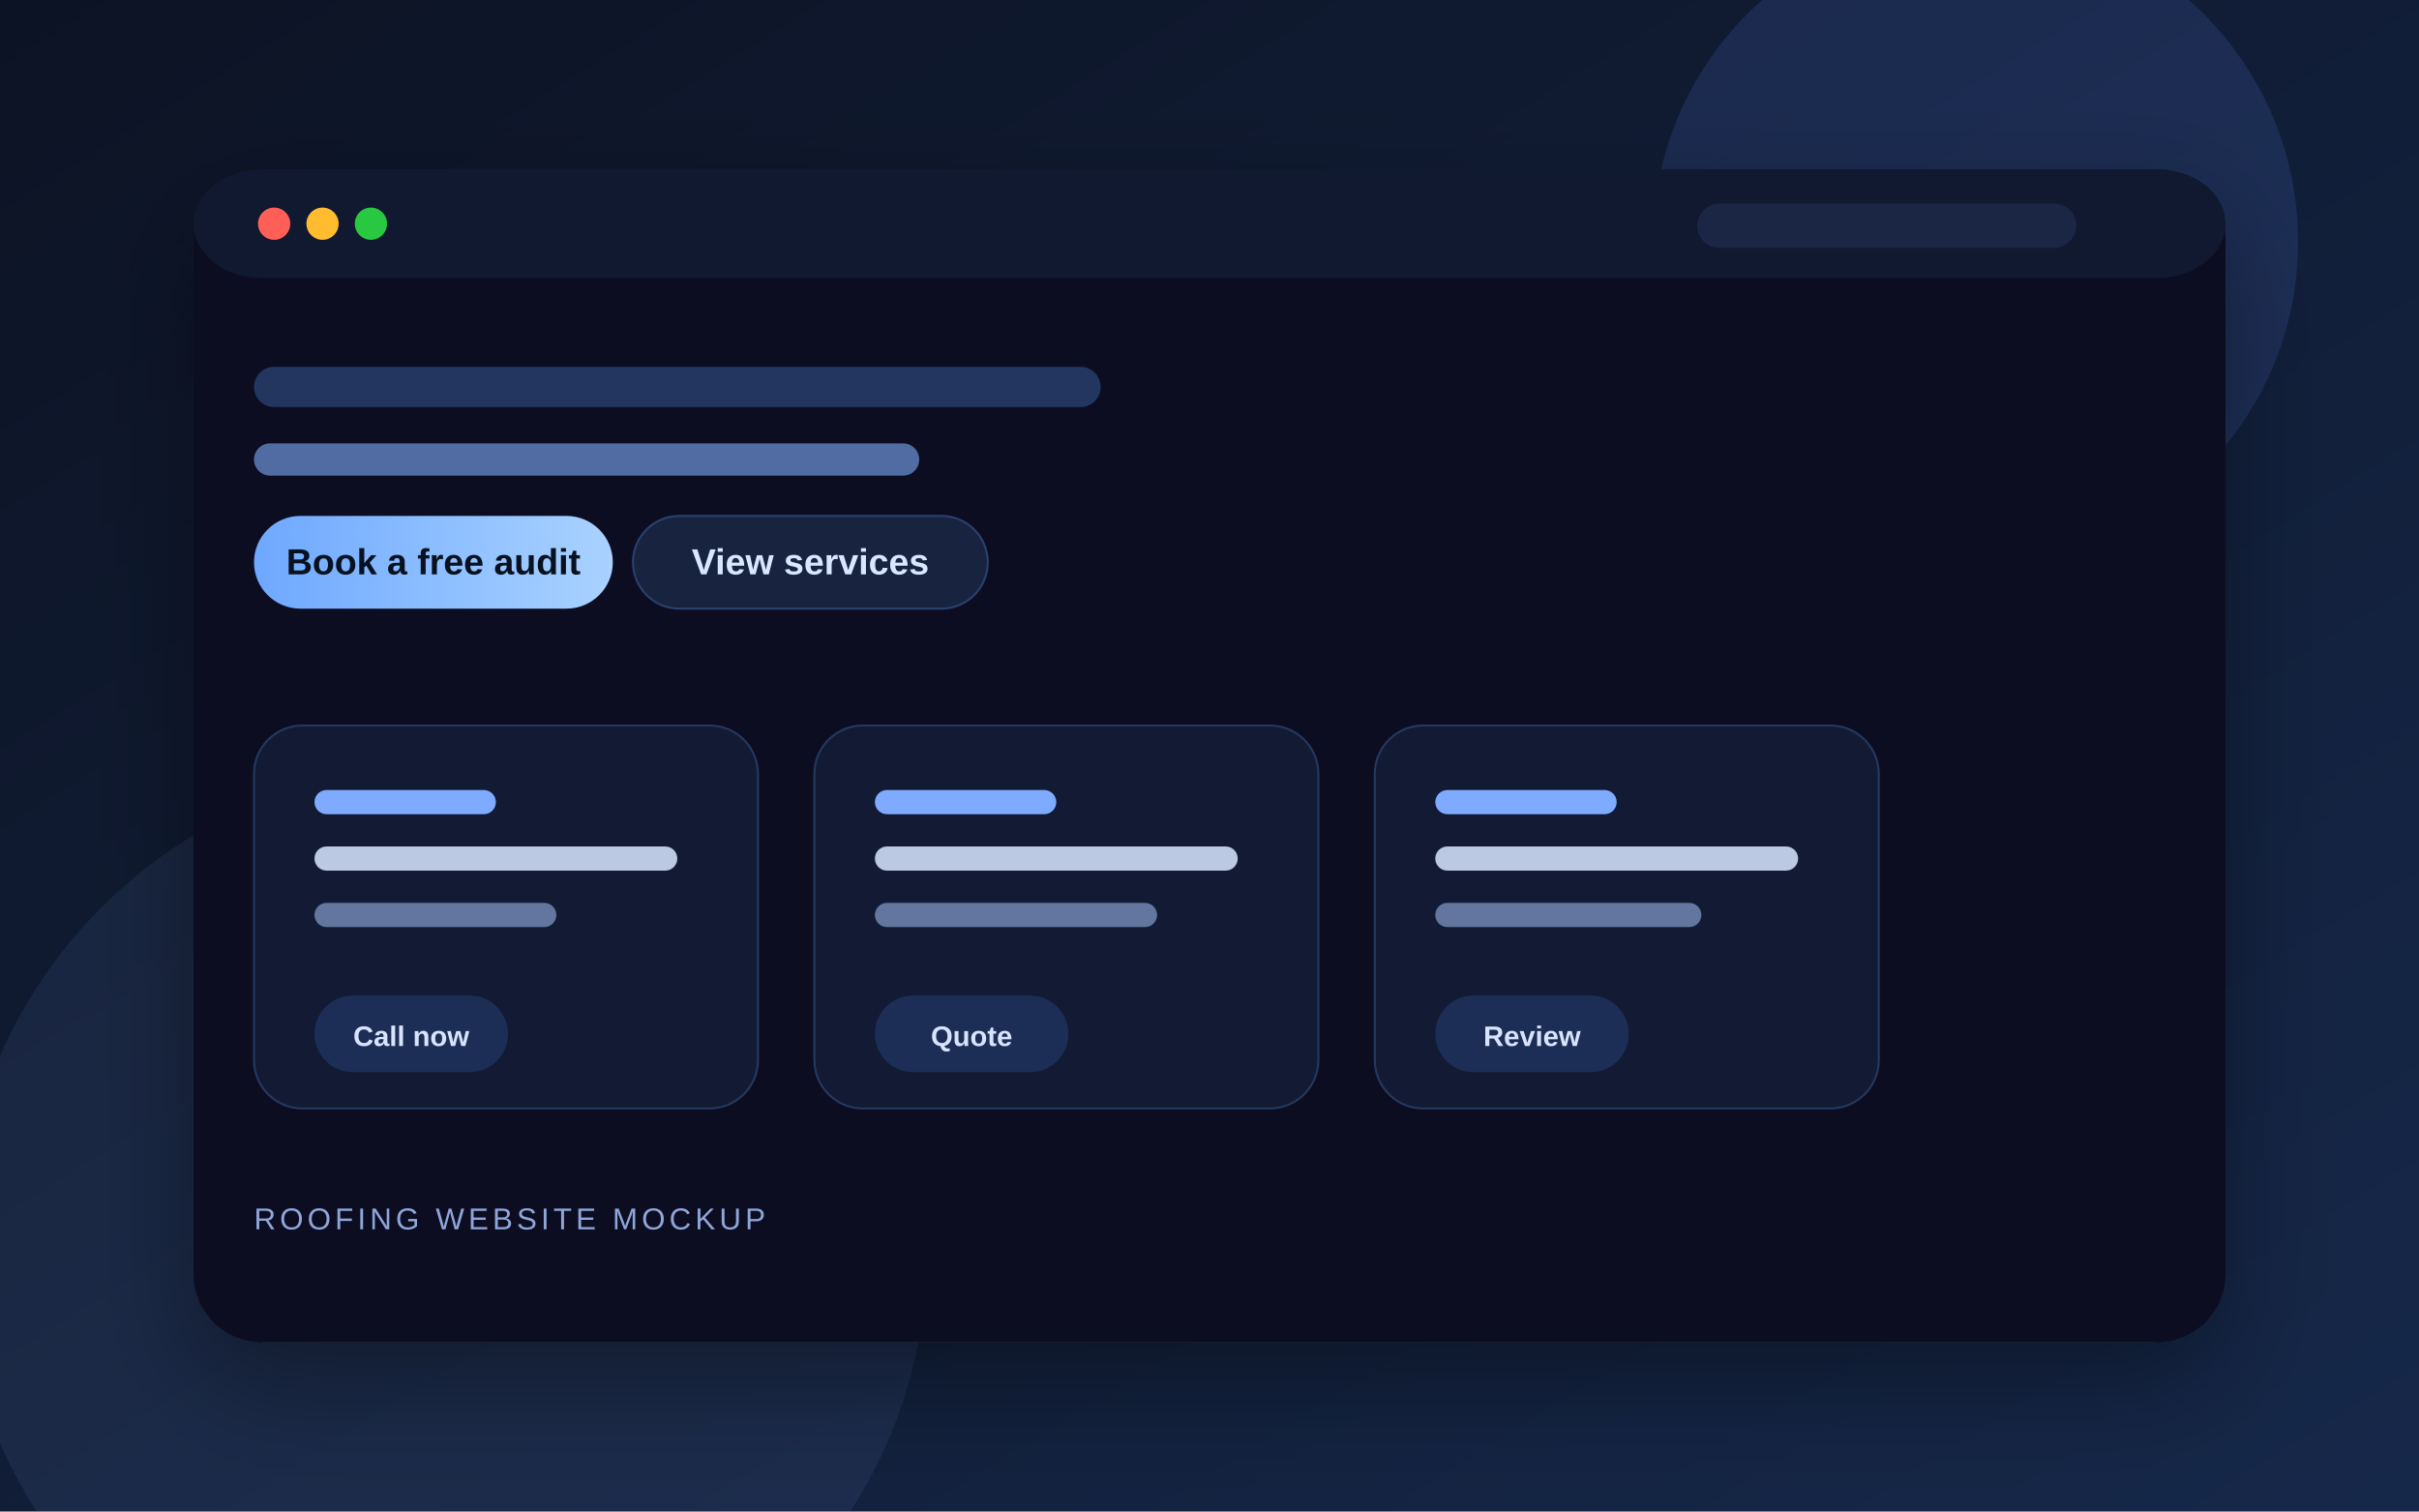
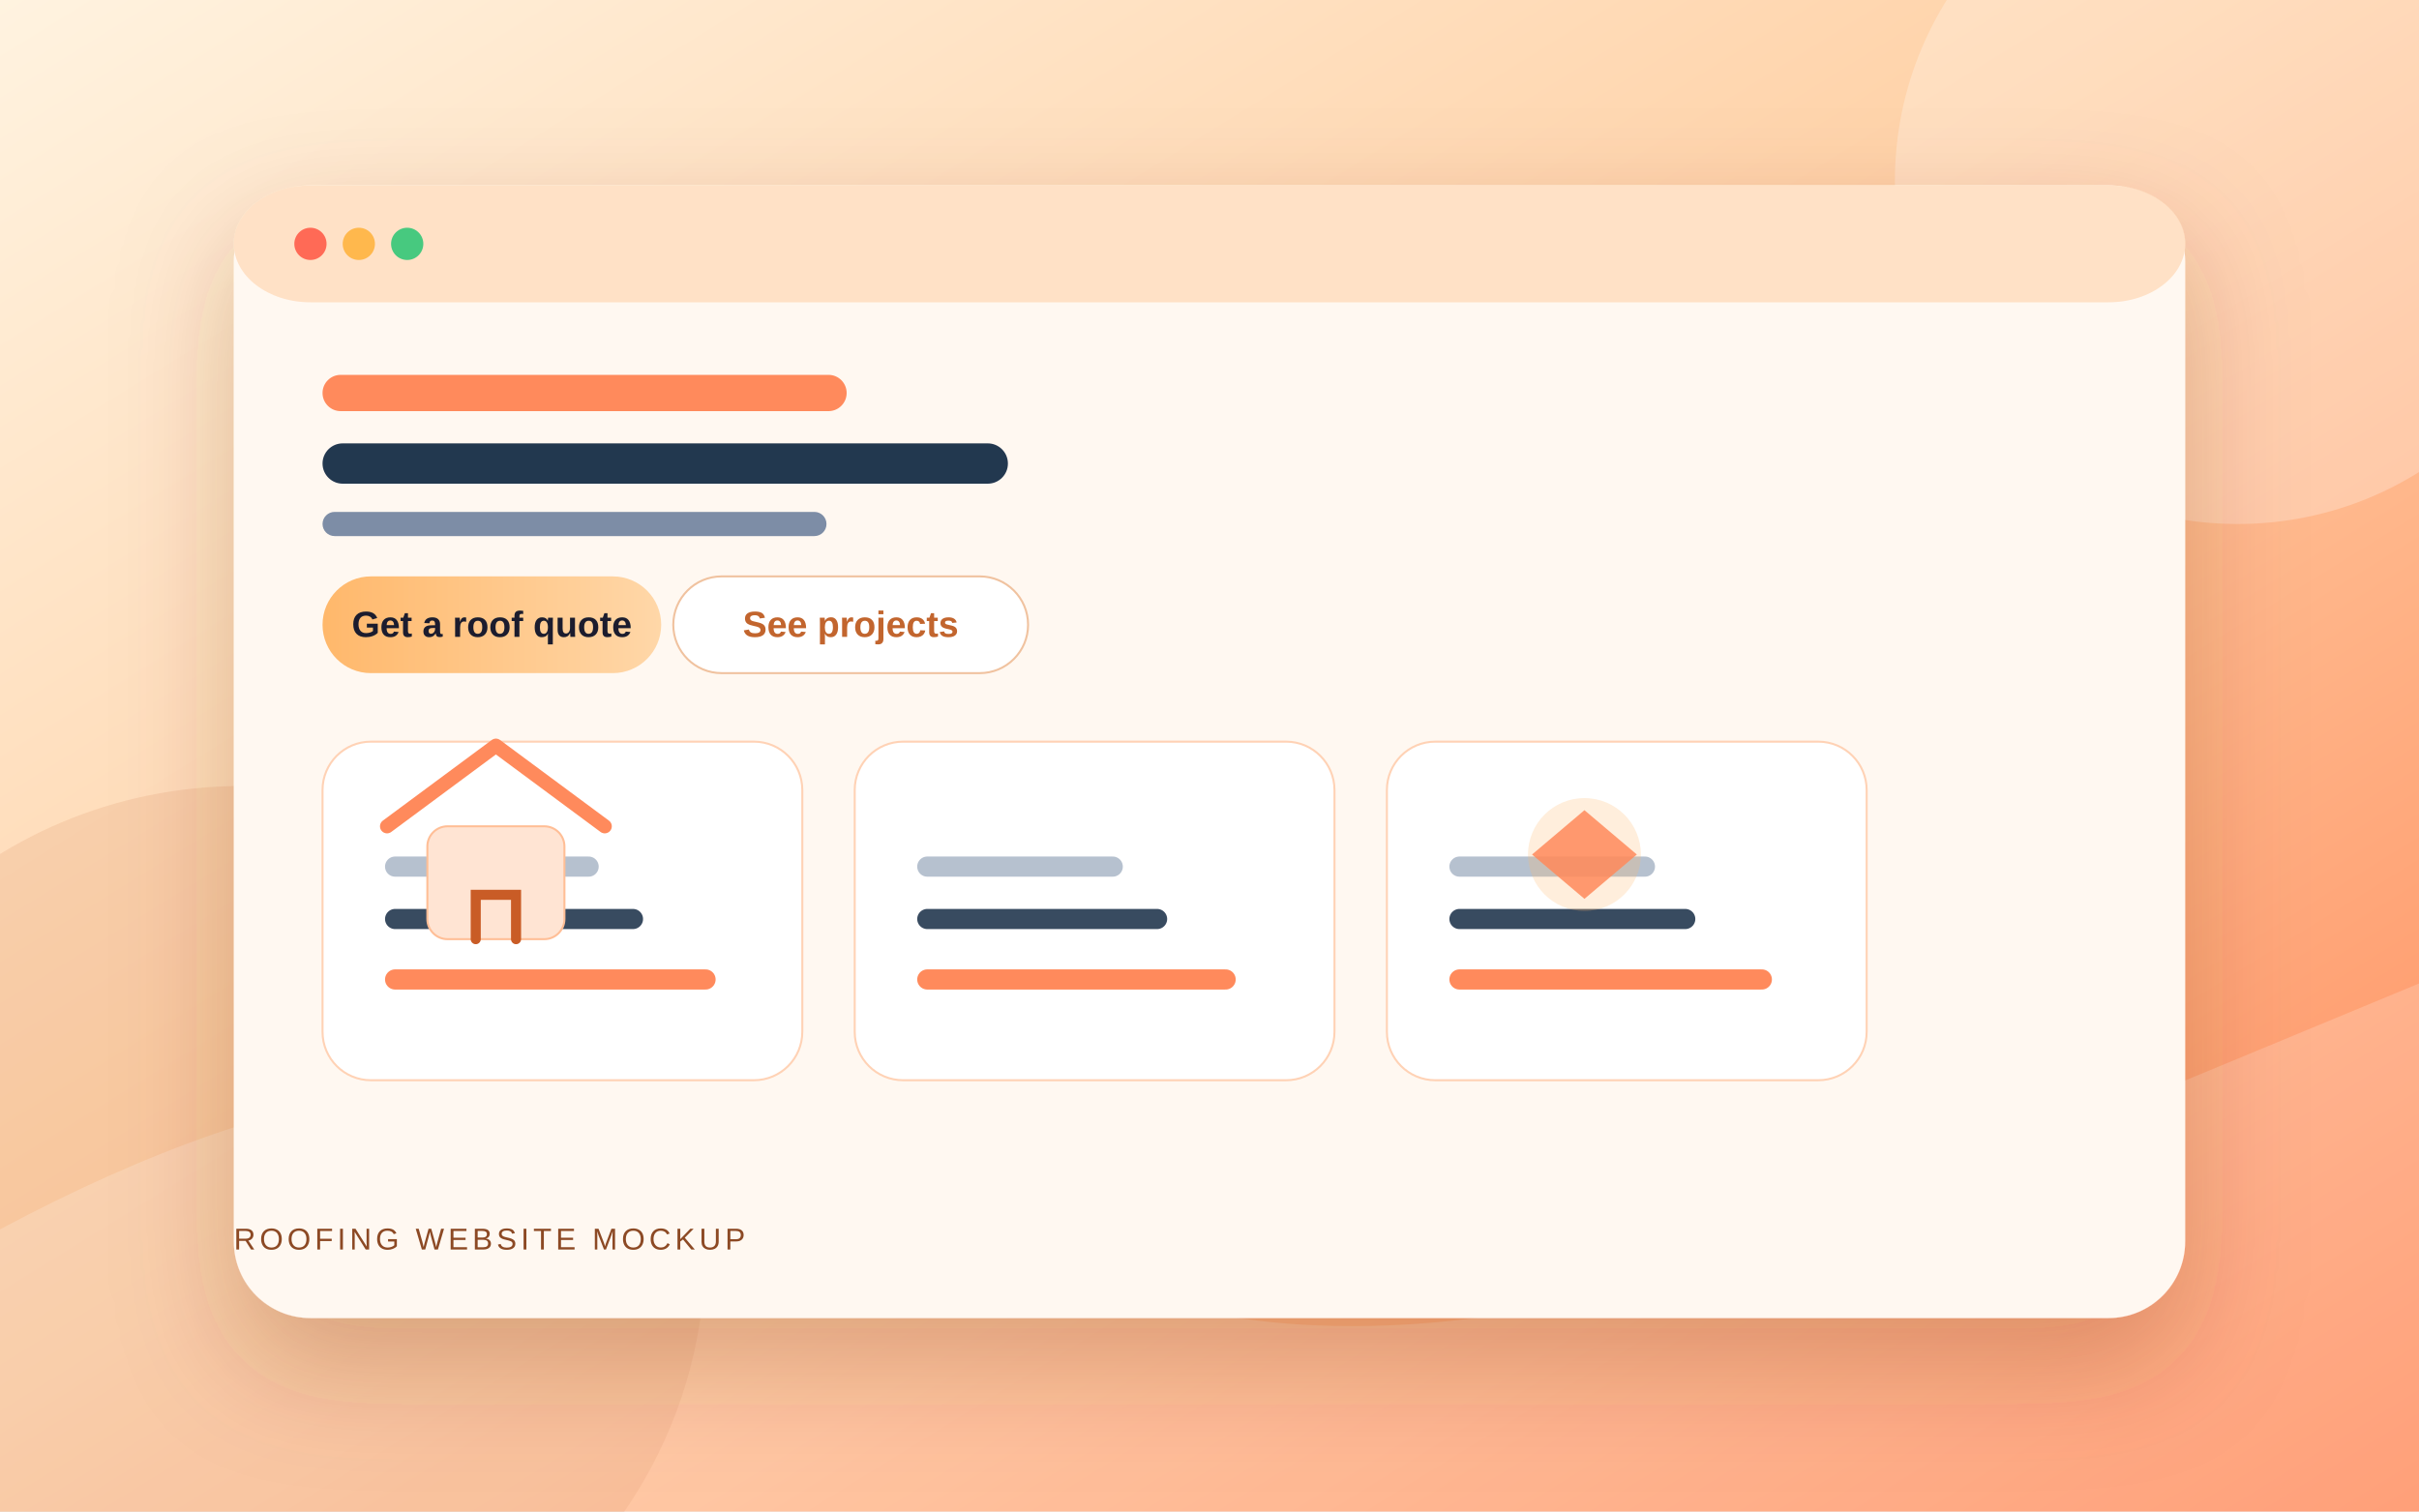
<svg xmlns="http://www.w3.org/2000/svg" viewBox="0 0 1200 750" role="img" aria-label="Roofing website mockup">
  <defs>
    <linearGradient id="bg" x1="0" y1="0" x2="1" y2="1">
-       <stop offset="0%" stop-color="#0c1324" />
-       <stop offset="100%" stop-color="#16284a" />
+       <stop offset="0%" stop-color="#fff3e0" />
+       <stop offset="45%" stop-color="#ffd2a8" />
+       <stop offset="100%" stop-color="#ff8a5b" />
    </linearGradient>
-     <linearGradient id="accent" x1="0" y1="0" x2="1" y2="0">
-       <stop offset="0%" stop-color="#6ea8ff" />
-       <stop offset="100%" stop-color="#a9d2ff" />
+     <linearGradient id="screen" x1="0" y1="0" x2="1" y2="1">
+       <stop offset="0%" stop-color="#132238" />
+       <stop offset="100%" stop-color="#223b61" />
    </linearGradient>
-     <filter id="shadow" x="-20%" y="-20%" width="140%" height="140%">
-       <feDropShadow dx="0" dy="22" stdDeviation="26" flood-color="#000" flood-opacity="0.35" />
+     <linearGradient id="cta" x1="0" y1="0" x2="1" y2="0">
+       <stop offset="0%" stop-color="#ffb86b" />
+       <stop offset="100%" stop-color="#ffd7a8" />
+     </linearGradient>
+     <filter id="shadow" x="-25%" y="-25%" width="150%" height="150%">
+       <feDropShadow dx="0" dy="24" stdDeviation="28" flood-color="#7a2e10" flood-opacity="0.25" />
    </filter>
  </defs>
  <rect width="1200" height="750" fill="url(#bg)" />
-   <circle cx="980" cy="120" r="160" fill="#5e8cff" opacity="0.14" />
-   <circle cx="220" cy="620" r="240" fill="#8fb7ff" opacity="0.08" />
-   <rect x="96" y="84" width="1008" height="582" rx="34" fill="#0a1020" filter="url(#shadow)" />
-   <rect x="96" y="84" width="1008" height="54" rx="34" fill="#10192f" />
-   <circle cx="136" cy="111" r="8" fill="#ff5f57" />
-   <circle cx="160" cy="111" r="8" fill="#febc2e" />
-   <circle cx="184" cy="111" r="8" fill="#28c840" />
-   <rect x="842" y="101" width="188" height="22" rx="11" fill="#1a2644" />
-   <rect x="126" y="182" width="420" height="20" rx="10" fill="#22365f" />
-   <rect x="126" y="220" width="330" height="16" rx="8" fill="#5d7db8" opacity="0.85" />
-   <rect x="126" y="256" width="178" height="46" rx="23" fill="url(#accent)" />
-   <rect x="314" y="256" width="176" height="46" rx="23" fill="#17233f" stroke="#29416d" />
-   <text x="215" y="285" font-family="Arial, sans-serif" font-size="18" fill="#08111f" font-weight="700" text-anchor="middle">Book a free audit</text>
-   <text x="402" y="285" font-family="Arial, sans-serif" font-size="18" fill="#d9e7ff" font-weight="700" text-anchor="middle">View services</text>
-   <rect x="126" y="360" width="250" height="190" rx="24" fill="#121b33" stroke="#24385f" />
-   <rect x="404" y="360" width="250" height="190" rx="24" fill="#121b33" stroke="#24385f" />
-   <rect x="682" y="360" width="250" height="190" rx="24" fill="#121b33" stroke="#24385f" />
-   <rect x="156" y="392" width="90" height="12" rx="6" fill="#7eabff" />
-   <rect x="156" y="420" width="180" height="12" rx="6" fill="#d8e4ff" opacity="0.86" />
-   <rect x="156" y="448" width="120" height="12" rx="6" fill="#8da7d9" opacity="0.65" />
-   <rect x="156" y="494" width="96" height="38" rx="19" fill="#1c2e55" />
-   <text x="204" y="519" font-family="Arial, sans-serif" font-size="14" fill="#d8e4ff" font-weight="700" text-anchor="middle">Call now</text>
-   <rect x="434" y="392" width="90" height="12" rx="6" fill="#7eabff" />
-   <rect x="434" y="420" width="180" height="12" rx="6" fill="#d8e4ff" opacity="0.86" />
-   <rect x="434" y="448" width="140" height="12" rx="6" fill="#8da7d9" opacity="0.65" />
-   <rect x="434" y="494" width="96" height="38" rx="19" fill="#1c2e55" />
-   <text x="482" y="519" font-family="Arial, sans-serif" font-size="14" fill="#d8e4ff" font-weight="700" text-anchor="middle">Quote</text>
-   <rect x="712" y="392" width="90" height="12" rx="6" fill="#7eabff" />
-   <rect x="712" y="420" width="180" height="12" rx="6" fill="#d8e4ff" opacity="0.86" />
-   <rect x="712" y="448" width="132" height="12" rx="6" fill="#8da7d9" opacity="0.65" />
-   <rect x="712" y="494" width="96" height="38" rx="19" fill="#1c2e55" />
-   <text x="760" y="519" font-family="Arial, sans-serif" font-size="14" fill="#d8e4ff" font-weight="700" text-anchor="middle">Review</text>
-   <text x="126" y="610" font-family="Arial, sans-serif" font-size="15" fill="#8fa6d9" letter-spacing="2">ROOFING WEBSITE MOCKUP</text>
+   <circle cx="1110" cy="90" r="170" fill="#fff" opacity="0.25" />
+   <circle cx="120" cy="620" r="230" fill="#c75d2b" opacity="0.12" />
+   <path d="M0 610C150 530 260 520 380 560s160 98 290 98 245-52 530-170v262H0Z" fill="#ffffff" opacity="0.18" />
+   <g filter="url(#shadow)">
+     <rect x="116" y="92" width="968" height="562" rx="38" fill="#fff8f1" />
+     <rect x="116" y="92" width="968" height="58" rx="38" fill="#ffe1c6" />
+     <circle cx="154" cy="121" r="8" fill="#ff6b57" />
+     <circle cx="178" cy="121" r="8" fill="#ffb84d" />
+     <circle cx="202" cy="121" r="8" fill="#47c97f" />
+     <rect x="160" y="186" width="260" height="18" rx="9" fill="#ff8a5b" />
+     <rect x="160" y="220" width="340" height="20" rx="10" fill="#243750" />
+     <rect x="160" y="254" width="250" height="12" rx="6" fill="#7d8da6" />
+     <rect x="160" y="286" width="168" height="48" rx="24" fill="url(#cta)" />
+     <text x="244" y="316" font-family="Arial, sans-serif" font-size="18" font-weight="700" fill="#1a1f2e" text-anchor="middle">Get a roof quote</text>
+     <rect x="334" y="286" width="176" height="48" rx="24" fill="#fff" stroke="#f0c29f" />
+     <text x="422" y="316" font-family="Arial, sans-serif" font-size="18" font-weight="700" fill="#c2652d" text-anchor="middle">See projects</text>
+     <rect x="160" y="368" width="238" height="168" rx="24" fill="#fff" stroke="#ffd2b5" />
+     <rect x="424" y="368" width="238" height="168" rx="24" fill="#fff" stroke="#ffd2b5" />
+     <rect x="688" y="368" width="238" height="168" rx="24" fill="#fff" stroke="#ffd2b5" />
+     <path d="M196 486h154" stroke="#ff8a5b" stroke-width="10" stroke-linecap="round" />
+     <path d="M196 456h118" stroke="#243750" stroke-width="10" stroke-linecap="round" opacity="0.9" />
+     <path d="M196 430h96" stroke="#a4b1c3" stroke-width="10" stroke-linecap="round" opacity="0.8" />
+     <path d="M460 486h148" stroke="#ff8a5b" stroke-width="10" stroke-linecap="round" />
+     <path d="M460 456h114" stroke="#243750" stroke-width="10" stroke-linecap="round" opacity="0.9" />
+     <path d="M460 430h92" stroke="#a4b1c3" stroke-width="10" stroke-linecap="round" opacity="0.8" />
+     <path d="M724 486h150" stroke="#ff8a5b" stroke-width="10" stroke-linecap="round" />
+     <path d="M724 456h112" stroke="#243750" stroke-width="10" stroke-linecap="round" opacity="0.9" />
+     <path d="M724 430h92" stroke="#a4b1c3" stroke-width="10" stroke-linecap="round" opacity="0.8" />
+     <path d="M192 410l54-40 54 40" fill="none" stroke="#ff8a5b" stroke-width="7" stroke-linejoin="round" stroke-linecap="round" />
+     <rect x="212" y="410" width="68" height="56" rx="10" fill="#ffe4d3" stroke="#ffbe96" />
+     <path d="M236 466v-22h20v22" fill="none" stroke="#c95b25" stroke-width="5" stroke-linecap="round" />
+     <circle cx="786" cy="424" r="28" fill="#ffb86b" opacity="0.24" />
+     <path d="M786 402l26 22-26 22-26-22Z" fill="#ff8a5b" opacity="0.85" />
+   </g>
+   <text x="116" y="620" font-family="Arial, sans-serif" font-size="15" letter-spacing="2" fill="#8c4924">ROOFING WEBSITE MOCKUP</text>
</svg>
